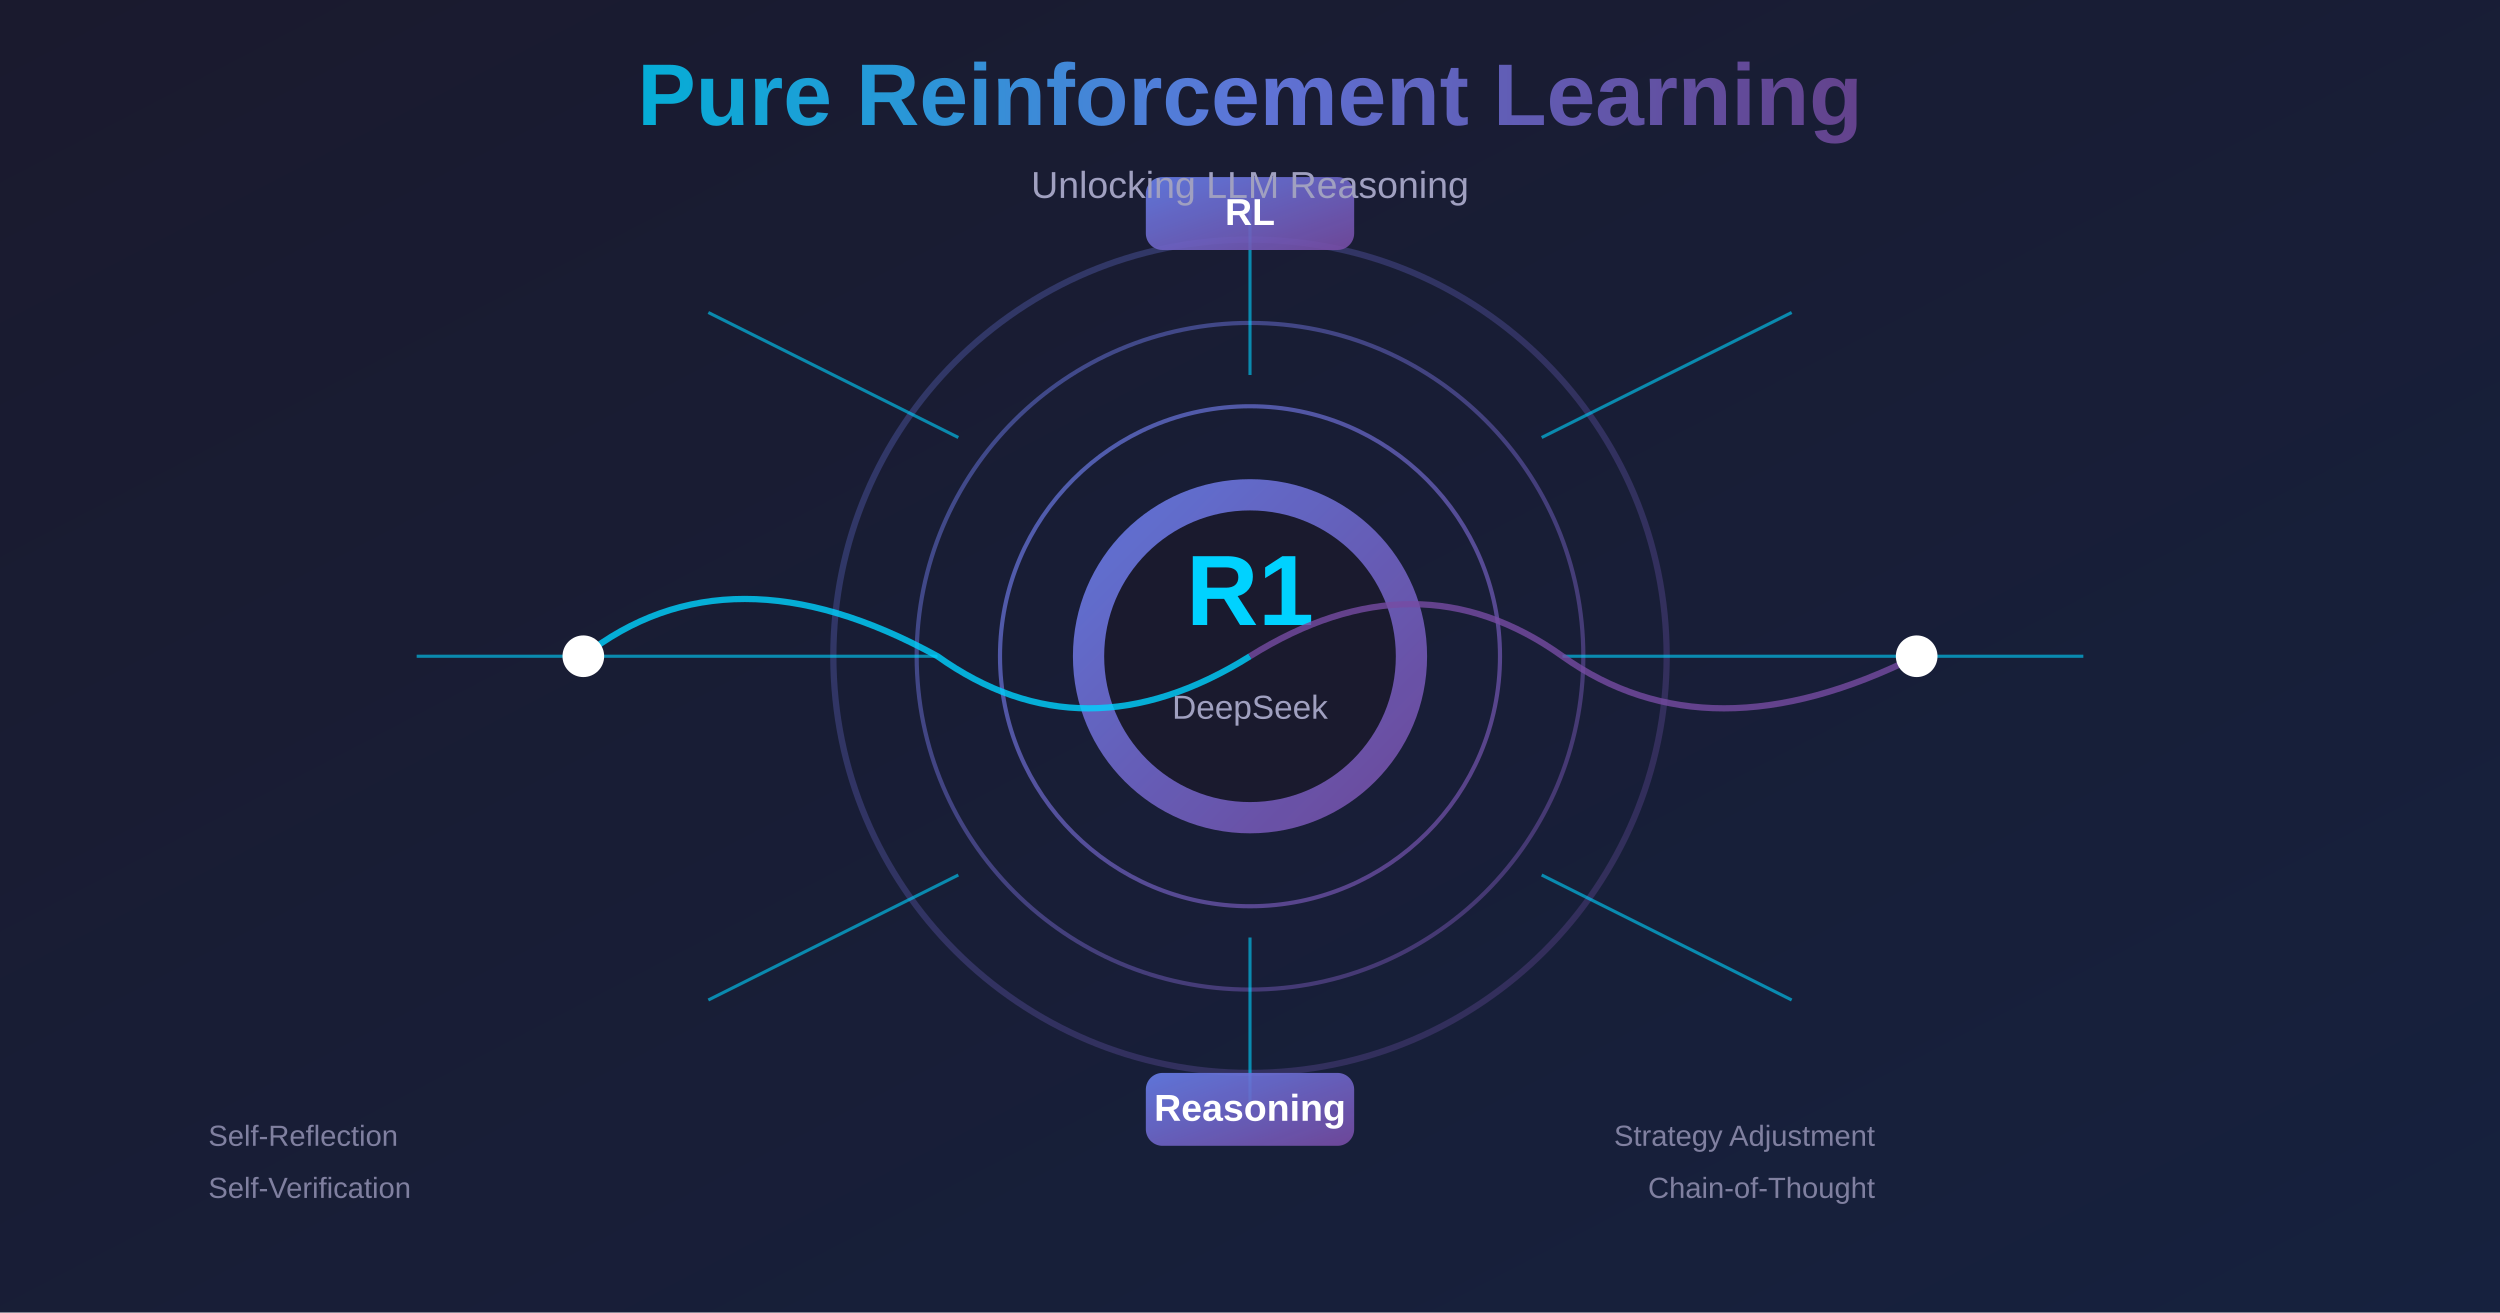
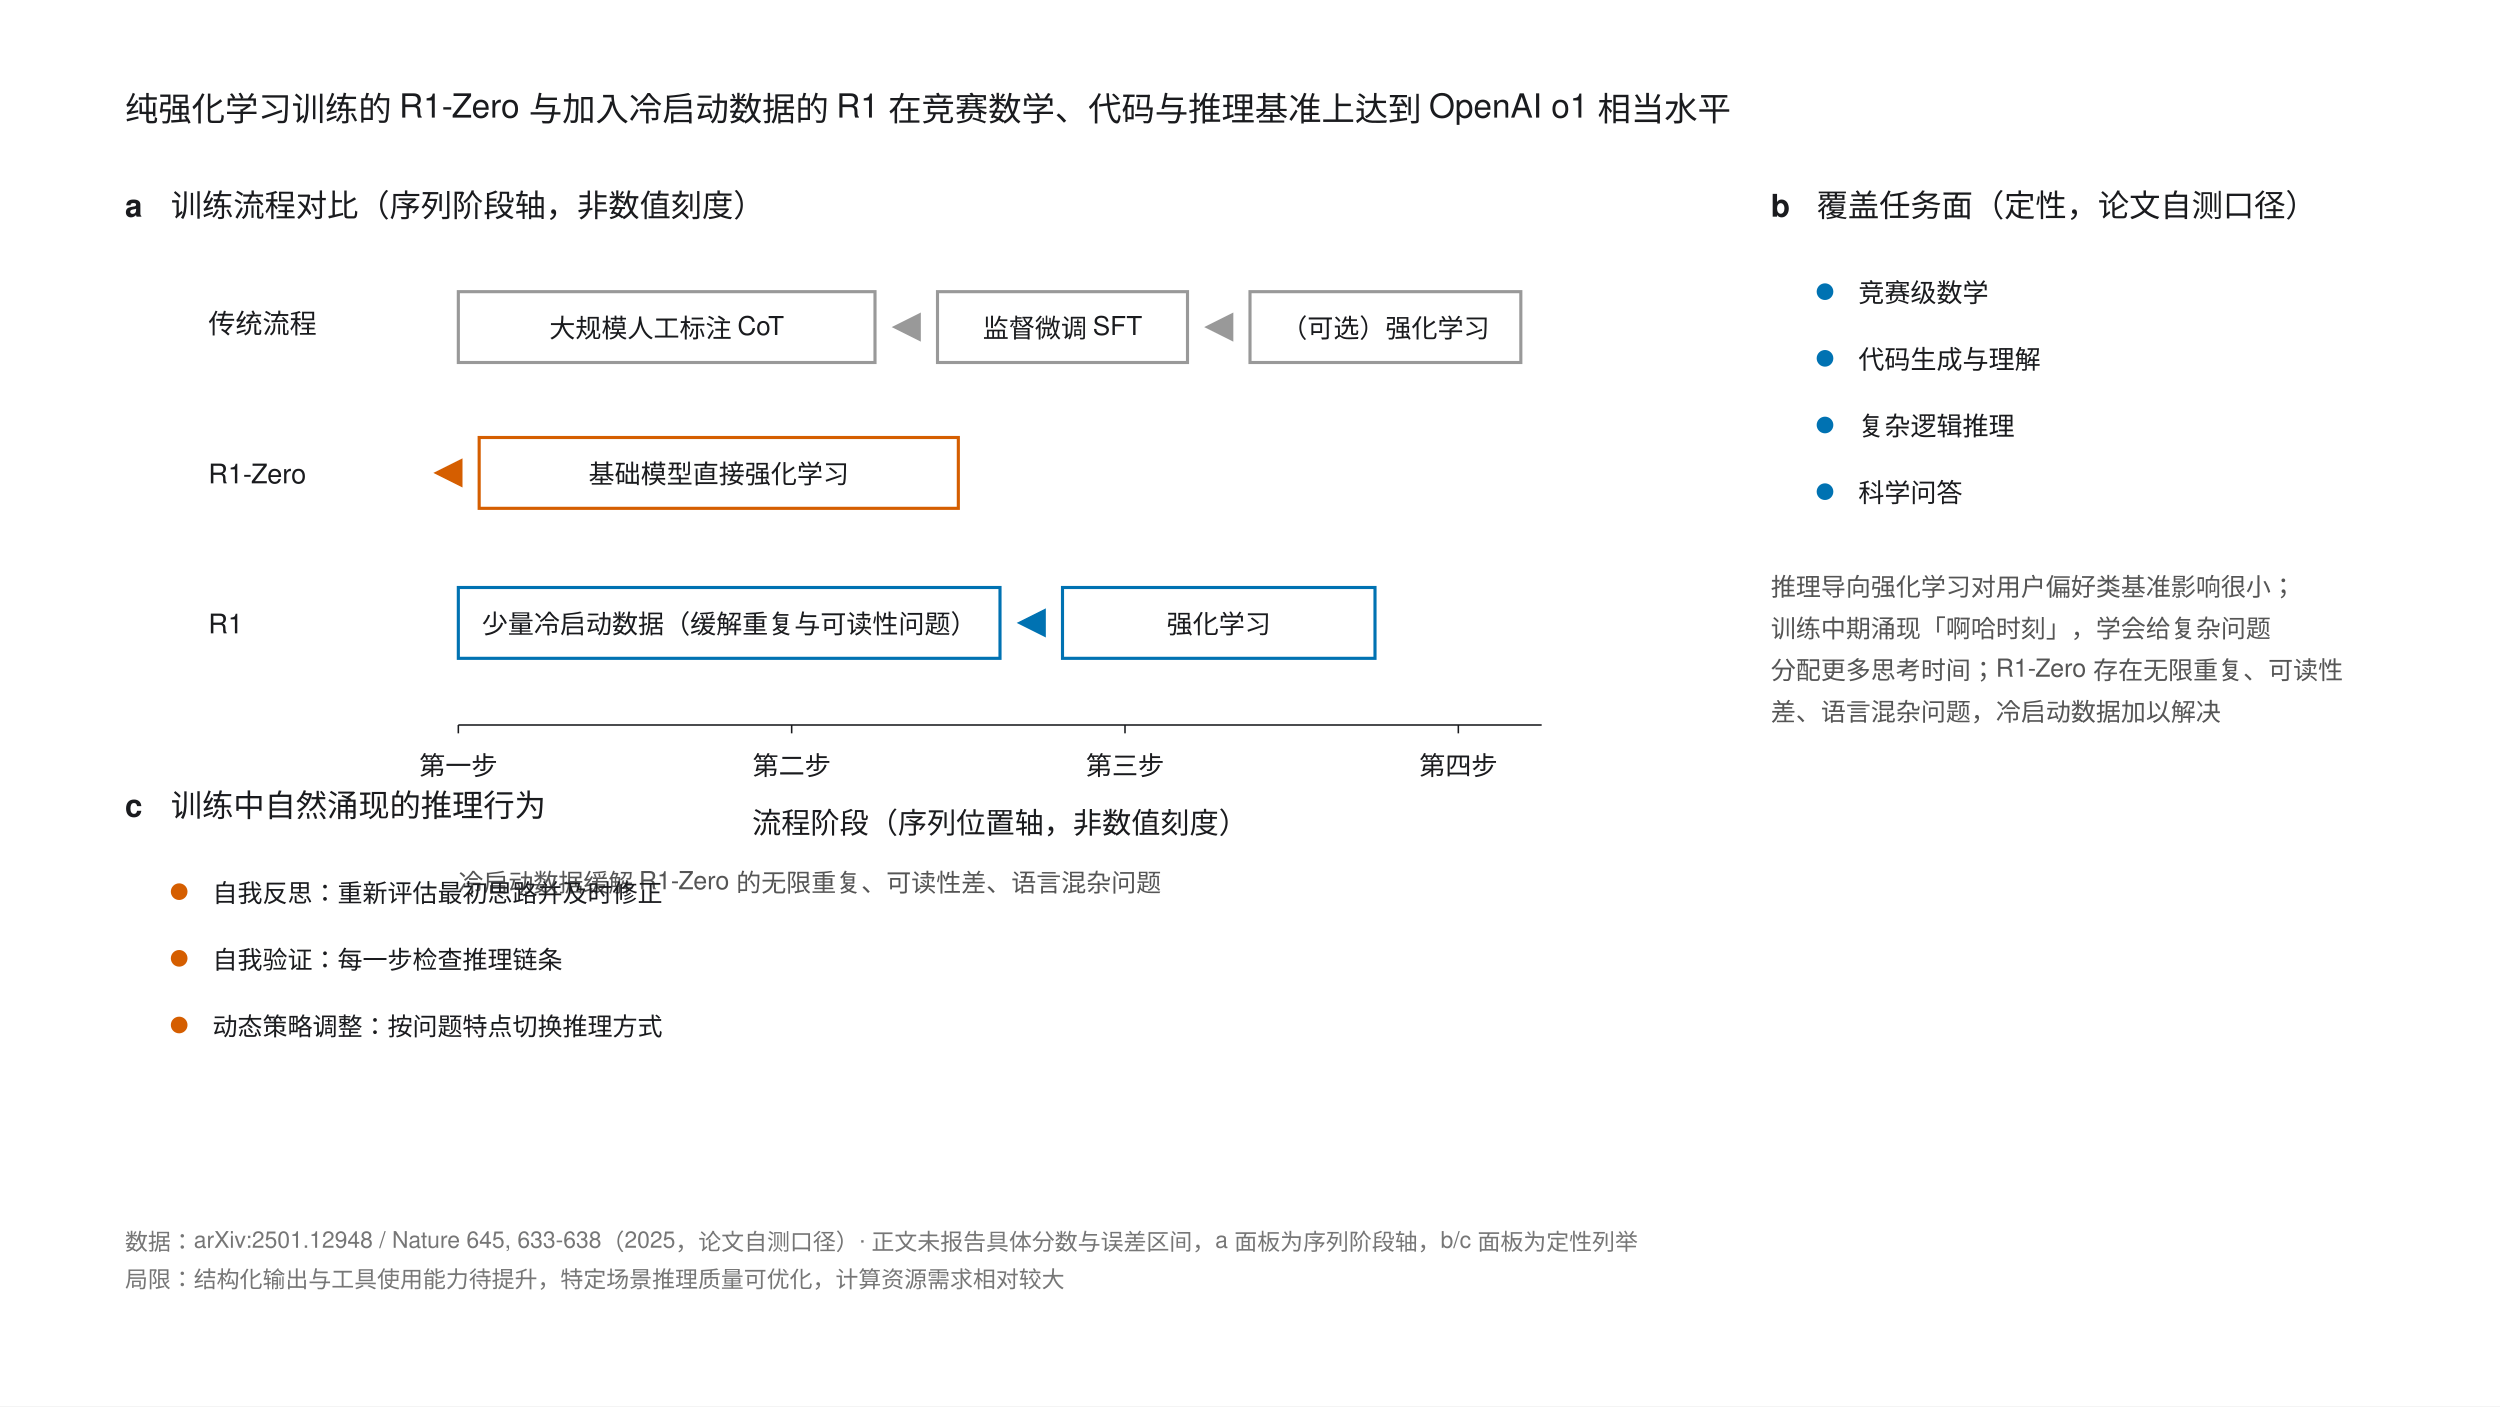
- <svg xmlns="http://www.w3.org/2000/svg" viewBox="0 0 1200 630" width="1200" height="630">
-   <defs>
-     <linearGradient id="bg" x1="0%" y1="0%" x2="100%" y2="100%">
-       <stop offset="0%" style="stop-color:#1a1a2e;stop-opacity:1" />
-       <stop offset="100%" style="stop-color:#16213e;stop-opacity:1" />
-     </linearGradient>
-     <linearGradient id="glow" x1="0%" y1="0%" x2="100%" y2="100%">
-       <stop offset="0%" style="stop-color:#667eea;stop-opacity:1" />
-       <stop offset="100%" style="stop-color:#764ba2;stop-opacity:1" />
-     </linearGradient>
-     <linearGradient id="cyber" x1="0%" y1="0%" x2="100%" y2="0%">
-       <stop offset="0%" style="stop-color:#00d2ff;stop-opacity:0.8" />
-       <stop offset="50%" style="stop-color:#667eea;stop-opacity:0.9" />
-       <stop offset="100%" style="stop-color:#764ba2;stop-opacity:0.8" />
-     </linearGradient>
-   </defs>
-   <rect width="1200" height="630" fill="url(#bg)" />
-   <circle cx="600" cy="315" r="200" fill="none" stroke="url(#glow)" stroke-width="3" opacity="0.3" />
-   <circle cx="600" cy="315" r="160" fill="none" stroke="url(#glow)" stroke-width="2" opacity="0.5" />
-   <circle cx="600" cy="315" r="120" fill="none" stroke="url(#glow)" stroke-width="2" opacity="0.7" />
-   <g fill="none" stroke="#00d2ff" stroke-width="1.5" opacity="0.6">
-     <line x1="200" y1="315" x2="450" y2="315" />
-     <line x1="750" y1="315" x2="1000" y2="315" />
-     <line x1="600" y1="100" x2="600" y2="180" />
-     <line x1="600" y1="450" x2="600" y2="530" />
-     <line x1="340" y1="150" x2="460" y2="210" />
-     <line x1="740" y1="210" x2="860" y2="150" />
-     <line x1="340" y1="480" x2="460" y2="420" />
-     <line x1="740" y1="420" x2="860" y2="480" />
+ <svg xmlns="http://www.w3.org/2000/svg" width="1200" height="675" viewBox="0 0 1200 675" font-family="'Helvetica Neue',Helvetica,Arial,'PingFang SC',sans-serif">
+   <rect width="1200" height="675" fill="#FFFFFF" />
+   <text x="60" y="58" font-size="16" fill="#1A1B1E">纯强化学习训练的 R1-Zero 与加入冷启动数据的 R1 在竞赛数学、代码与推理基准上达到 OpenAI o1 相当水平</text>
+   <text x="60" y="104" font-size="15" font-weight="bold" fill="#1A1B1E">a</text>
+   <text x="82" y="104" font-size="15" fill="#1A1B1E">训练流程对比（序列阶段轴，非数值刻度）</text>
+   <text x="100" y="160" font-size="13" fill="#1A1B1E">传统流程</text>
+   <g>
+     <rect x="220" y="140" width="200" height="34" fill="#FFFFFF" stroke="#999999" stroke-width="1.5" />
+     <text x="320" y="162" font-size="12.5" fill="#1A1B1E" text-anchor="middle">大规模人工标注 CoT</text>
+     <polygon points="428,157 442,150 442,164" fill="#999999" />
+     <rect x="450" y="140" width="120" height="34" fill="#FFFFFF" stroke="#999999" stroke-width="1.5" />
+     <text x="510" y="162" font-size="12.5" fill="#1A1B1E" text-anchor="middle">监督微调 SFT</text>
+     <polygon points="578,157 592,150 592,164" fill="#999999" />
+     <rect x="600" y="140" width="130" height="34" fill="#FFFFFF" stroke="#999999" stroke-width="1.5" />
+     <text x="665" y="162" font-size="12.5" fill="#1A1B1E" text-anchor="middle">（可选）强化学习</text>
  </g>
-   <circle cx="600" cy="315" r="85" fill="url(#glow)" opacity="0.9" />
-   <circle cx="600" cy="315" r="70" fill="#1a1a2e" />
-   <text x="600" y="300" text-anchor="middle" font-family="Arial, sans-serif" font-weight="bold" font-size="48" fill="#00d2ff">R1</text>
-   <text x="600" y="345" text-anchor="middle" font-family="Arial, sans-serif" font-size="16" fill="#a0a0c0">DeepSeek</text>
-   <g stroke-width="3" fill="none">
-     <path d="M280 315 Q350 260 450 315 Q520 365 600 315" stroke="#00d2ff" opacity="0.8">
-       <animate attributeName="opacity" values="0.4;1;0.4" dur="3s" repeatCount="indefinite" />
-     </path>
-     <path d="M600 315 Q680 265 750 315 Q820 365 920 315" stroke="#764ba2" opacity="0.8">
-       <animate attributeName="opacity" values="0.4;1;0.4" dur="3s" repeatCount="indefinite" begin="1s" />
-     </path>
+   <text x="100" y="232" font-size="13" fill="#1A1B1E">R1-Zero</text>
+   <polygon points="208,227 222,220 222,234" fill="#D55E00" />
+   <rect x="230" y="210" width="230" height="34" fill="#FFFFFF" stroke="#D55E00" stroke-width="1.5" />
+   <text x="345" y="232" font-size="12.5" fill="#1A1B1E" text-anchor="middle">基础模型直接强化学习</text>
+   <text x="100" y="304" font-size="13" fill="#1A1B1E">R1</text>
+   <rect x="220" y="282" width="260" height="34" fill="#FFFFFF" stroke="#0072B2" stroke-width="1.5" />
+   <text x="350" y="304" font-size="12.5" fill="#1A1B1E" text-anchor="middle">少量冷启动数据（缓解重复与可读性问题）</text>
+   <polygon points="488,299 502,292 502,306" fill="#0072B2" />
+   <rect x="510" y="282" width="150" height="34" fill="#FFFFFF" stroke="#0072B2" stroke-width="1.5" />
+   <text x="585" y="304" font-size="12.5" fill="#1A1B1E" text-anchor="middle">强化学习</text>
+   <line x1="220" y1="348" x2="740" y2="348" stroke="#1A1B1E" stroke-width="0.75" />
+   <g stroke="#1A1B1E" stroke-width="0.75">
+     <line x1="220" y1="348" x2="220" y2="352" />
+     <line x1="380" y1="348" x2="380" y2="352" />
+     <line x1="540" y1="348" x2="540" y2="352" />
+     <line x1="700" y1="348" x2="700" y2="352" />
  </g>
-   <g fill="#ffffff">
-     <circle cx="280" cy="315" r="10">
-       <animate attributeName="r" values="8;12;8" dur="2s" repeatCount="indefinite" />
-     </circle>
-     <circle cx="920" cy="315" r="10">
-       <animate attributeName="r" values="12;8;12" dur="2s" repeatCount="indefinite" />
-     </circle>
+   <g font-size="12.5" fill="#1A1B1E" text-anchor="middle">
+     <text x="220" y="372">第一步</text>
+     <text x="380" y="372">第二步</text>
  </g>
-   <rect x="550" y="85" width="100" height="35" rx="8" fill="url(#glow)" opacity="0.9" />
-   <text x="600" y="108" text-anchor="middle" font-family="Arial, sans-serif" font-size="18" fill="#ffffff" font-weight="bold">RL</text>
-   <rect x="550" y="515" width="100" height="35" rx="8" fill="url(#glow)" opacity="0.9" />
-   <text x="600" y="538" text-anchor="middle" font-family="Arial, sans-serif" font-size="18" fill="#ffffff" font-weight="bold">Reasoning</text>
-   <g font-family="Arial, sans-serif">
-     <text x="100" y="550" font-size="14" fill="#8080a0">Self-Reflection</text>
-     <text x="100" y="575" font-size="14" fill="#8080a0">Self-Verification</text>
-     <text x="900" y="550" font-size="14" fill="#8080a0" text-anchor="end">Strategy Adjustment</text>
-     <text x="900" y="575" font-size="14" fill="#8080a0" text-anchor="end">Chain-of-Thought</text>
+   <g font-size="12.5" fill="#1A1B1E" text-anchor="middle">
+     <text x="540" y="372">第三步</text>
+     <text x="700" y="372">第四步</text>
  </g>
-   <text x="600" y="60" text-anchor="middle" font-family="Arial, sans-serif" font-size="42" font-weight="bold" fill="url(#cyber)">Pure Reinforcement Learning</text>
-   <text x="600" y="95" text-anchor="middle" font-family="Arial, sans-serif" font-size="18" fill="#a0a0c0">Unlocking LLM Reasoning</text>
+   <text x="480" y="400" font-size="14" fill="#1A1B1E" text-anchor="middle">流程阶段（序列位置轴，非数值刻度）</text>
+   <text x="220" y="428" font-size="12" fill="#555">冷启动数据缓解 R1-Zero 的无限重复、可读性差、语言混杂问题</text>
+   <text x="850" y="104" font-size="15" font-weight="bold" fill="#1A1B1E">b</text>
+   <text x="872" y="104" font-size="15" fill="#1A1B1E">覆盖任务面（定性，论文自测口径）</text>
+   <g font-size="12.5" fill="#1A1B1E">
+     <circle cx="876" cy="140" r="4" fill="#0072B2" />
+     <text x="892" y="145">竞赛级数学</text>
+     <circle cx="876" cy="172" r="4" fill="#0072B2" />
+     <text x="892" y="177">代码生成与理解</text>
+     <circle cx="876" cy="204" r="4" fill="#0072B2" />
+     <text x="892" y="209">复杂逻辑推理</text>
+     <circle cx="876" cy="236" r="4" fill="#0072B2" />
+     <text x="892" y="241">科学问答</text>
+   </g>
+   <text x="850" y="286" font-size="12" fill="#555">推理导向强化学习对用户偏好类基准影响很小；</text>
+   <text x="850" y="306" font-size="12" fill="#555">训练中期涌现「啊哈时刻」，学会给复杂问题</text>
+   <text x="850" y="326" font-size="12" fill="#555">分配更多思考时间；R1-Zero 存在无限重复、可读性</text>
+   <text x="850" y="346" font-size="12" fill="#555">差、语言混杂问题，冷启动数据加以解决</text>
+   <text x="60" y="392" font-size="15" font-weight="bold" fill="#1A1B1E">c</text>
+   <text x="82" y="392" font-size="15" fill="#1A1B1E">训练中自然涌现的推理行为</text>
+   <g font-size="12" fill="#1A1B1E">
+     <circle cx="86" cy="428" r="4" fill="#D55E00" />
+     <text x="102" y="433">自我反思：重新评估最初思路并及时修正</text>
+     <circle cx="86" cy="460" r="4" fill="#D55E00" />
+     <text x="102" y="465">自我验证：每一步检查推理链条</text>
+     <circle cx="86" cy="492" r="4" fill="#D55E00" />
+     <text x="102" y="497">动态策略调整：按问题特点切换推理方式</text>
+   </g>
+   <text x="60" y="600" font-size="11" fill="#767676">数据：arXiv:2501.12948 / Nature 645, 633-638（2025，论文自测口径）· 正文未报告具体分数与误差区间，a 面板为序列阶段轴，b/c 面板为定性列举</text>
+   <text x="60" y="618" font-size="11" fill="#767676">局限：结构化输出与工具使用能力待提升，特定场景推理质量可优化，计算资源需求相对较大</text>
</svg>
